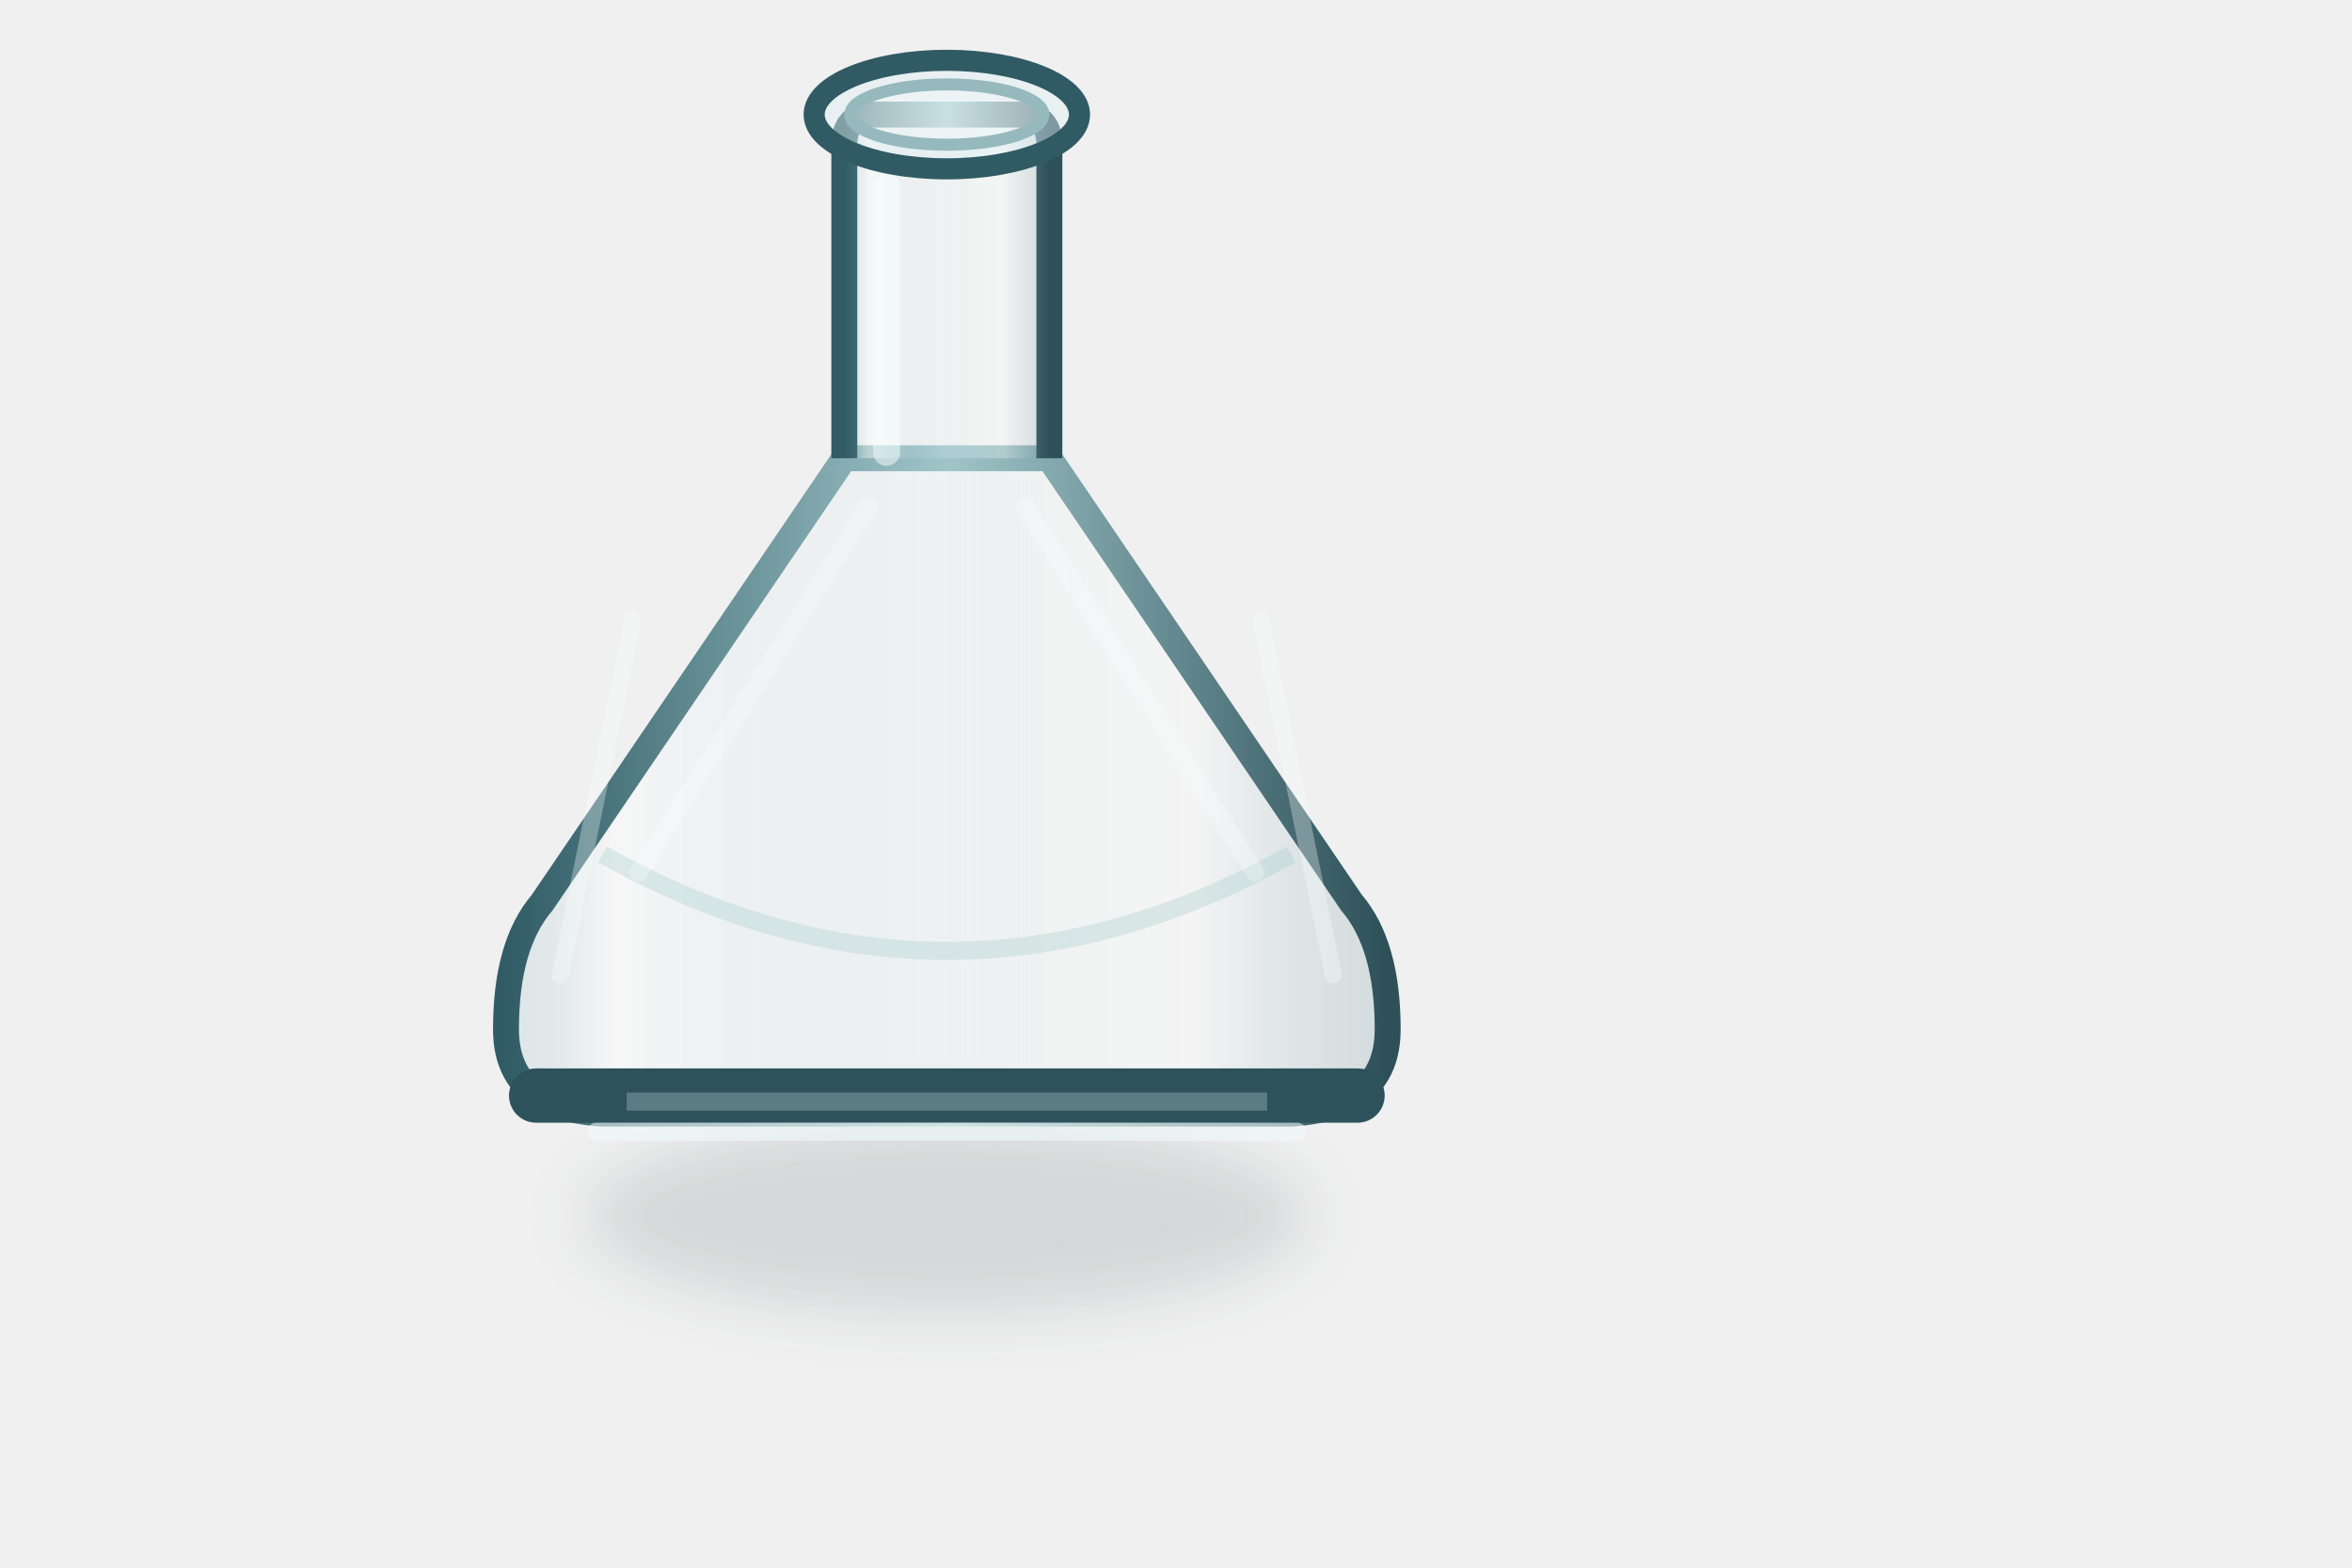
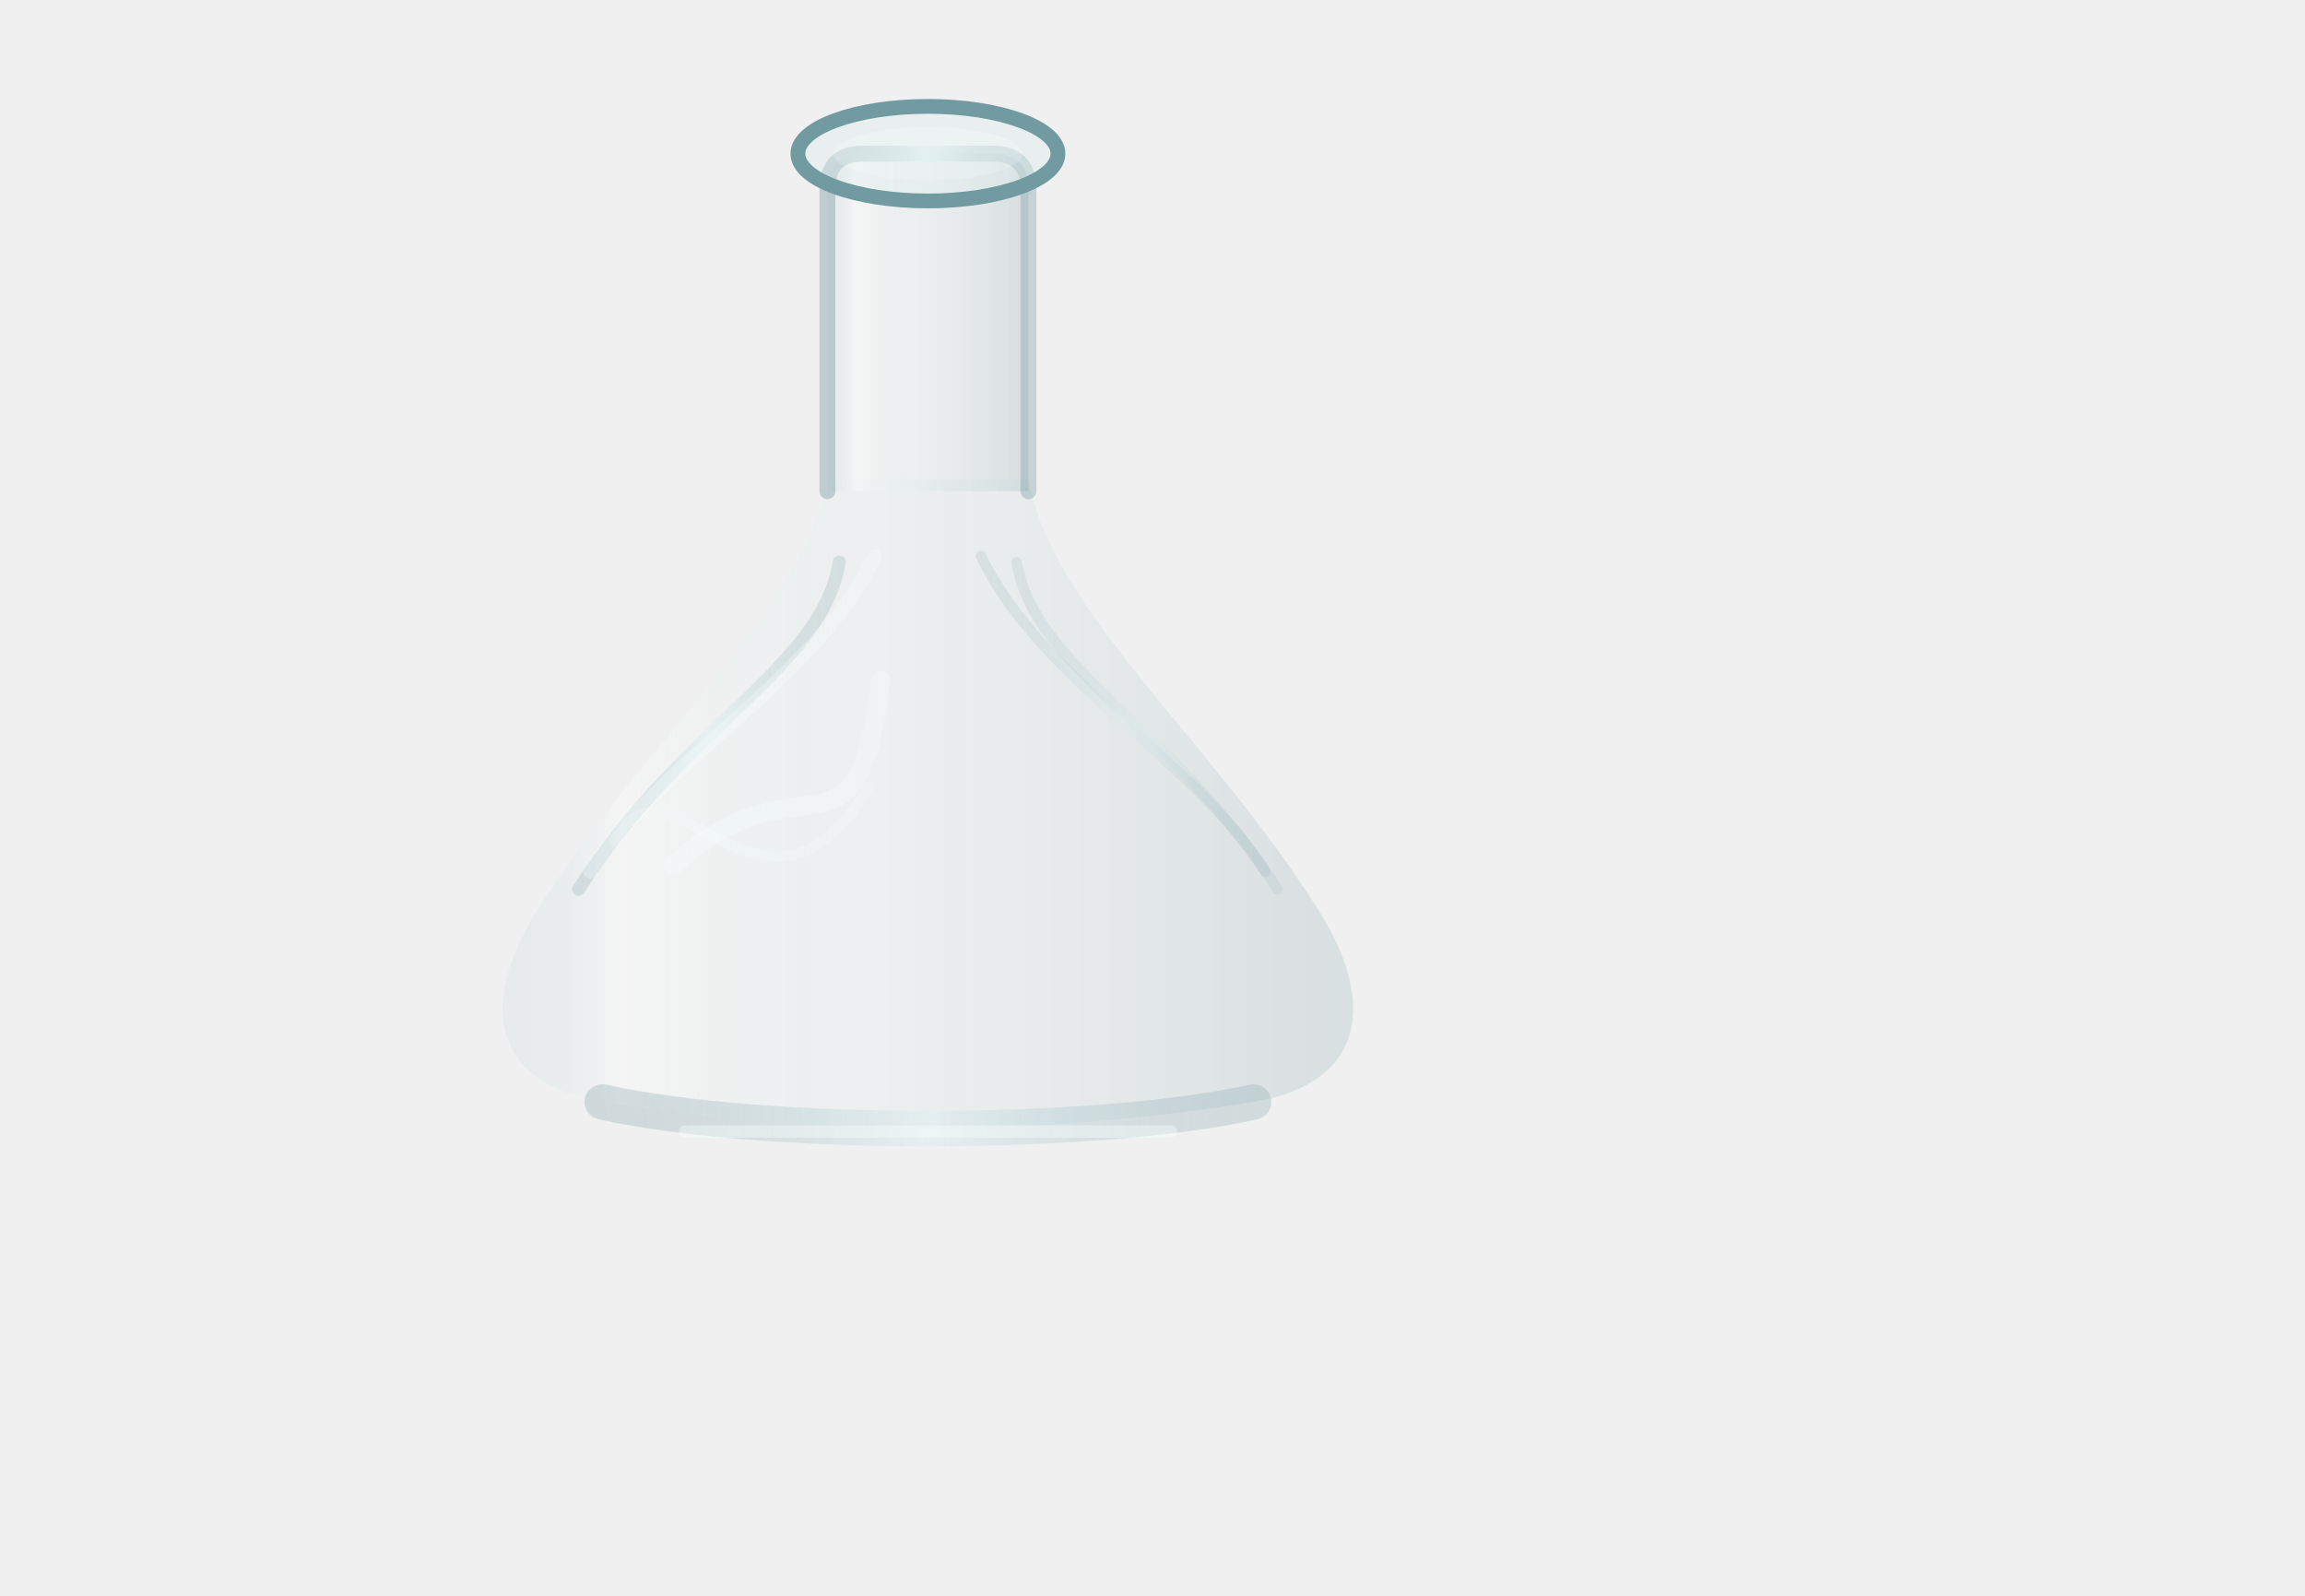
- <svg xmlns="http://www.w3.org/2000/svg" viewBox="28 12 390 260" data-asset-id="conical-flask-250ml" data-specification-id="conical-flask-250ml" data-family-id="conical-flask" data-capacity-ml="250" data-dimensions-mm="85 145 85" data-lod="master" data-coordinate-unit="mm" data-visual-role="apparatus-geometry" data-view-mode="construction" data-measurement-qualified="false" role="img" aria-labelledby="title desc">
+ <svg xmlns="http://www.w3.org/2000/svg" viewBox="28 12 390 270" data-asset-id="conical-flask-250ml" data-specification-id="conical-flask-250ml" data-family-id="conical-flask" data-capacity-ml="250" data-dimensions-mm="85 145 85" data-material-profile="curved-borosilicate-vessel" data-lod="master" data-lod-detail="full" data-coordinate-unit="mm" data-visual-role="apparatus-geometry" data-view-mode="construction" data-measurement-qualified="false" data-anatomy="flat-contact-foot|curved-conical-body|shoulder-transition|cylindrical-neck|open-mouth-rim|interior-cavity" role="img" aria-labelledby="conical-flask-250ml-master-title conical-flask-250ml-master-desc">
  <defs>
    <linearGradient id="conical-flask-250ml-glass" x1="0" x2="1" y1="0" y2="0">
-       <stop offset="0" stop-color="#8ab5bf" stop-opacity=".16" />
-       <stop offset=".12" stop-color="#ffffff" stop-opacity=".42" />
-       <stop offset=".32" stop-color="#d7eef1" stop-opacity=".12" />
-       <stop offset=".78" stop-color="#ffffff" stop-opacity=".30" />
-       <stop offset="1" stop-color="#5d8b95" stop-opacity=".20" />
+       <stop offset="0" stop-color="#a7c5cd" stop-opacity=".12" />
+       <stop offset=".14" stop-color="#ffffff" stop-opacity=".31" />
+       <stop offset=".42" stop-color="#d2e9eb" stop-opacity=".10" />
+       <stop offset="1" stop-color="#628b94" stop-opacity=".17" />
    </linearGradient>
-     <linearGradient id="conical-flask-250ml-glass-edge" x1="0" x2="1">
-       <stop offset="0" stop-color="#315c66" />
-       <stop offset=".5" stop-color="#9fc5c9" />
-       <stop offset="1" stop-color="#2d5059" />
+     <linearGradient id="conical-flask-250ml-edge" x1="0" x2="1">
+       <stop offset="0" stop-color="#638b93" stop-opacity=".34" />
+       <stop offset=".5" stop-color="#d9eff0" stop-opacity=".62" />
+       <stop offset="1" stop-color="#638b93" stop-opacity=".30" />
    </linearGradient>
-     <linearGradient id="conical-flask-250ml-steel" x1="0" x2="1">
-       <stop offset="0" stop-color="#26353b" />
-       <stop offset=".18" stop-color="#7c9298" />
-       <stop offset=".40" stop-color="#e2eaeb" />
-       <stop offset=".58" stop-color="#71848a" />
-       <stop offset="1" stop-color="#1e292e" />
+     <linearGradient id="conical-flask-250ml-ptfe" x1="0" x2="1">
+       <stop offset="0" stop-color="#d5d8d3" />
+       <stop offset=".42" stop-color="#f5f4ea" />
+       <stop offset="1" stop-color="#9da49d" />
    </linearGradient>
    <linearGradient id="conical-flask-250ml-rubber" x1="0" x2="1">
-       <stop offset="0" stop-color="#192328" />
-       <stop offset=".45" stop-color="#59686b" />
-       <stop offset="1" stop-color="#11191d" />
+       <stop offset="0" stop-color="#3d4a4a" />
+       <stop offset=".5" stop-color="#8a9890" />
+       <stop offset="1" stop-color="#253131" />
    </linearGradient>
    <filter id="conical-flask-250ml-shadow" x="-30%" y="-40%" width="160%" height="190%">
      <feGaussianBlur stdDeviation="5" />
    </filter>
-     <style>
-       .edge { stroke: url(#conical-flask-250ml-glass-edge); stroke-linejoin: round; }
-       .glass-fill { fill: url(#conical-flask-250ml-glass); }
-       .steel-fill { fill: url(#conical-flask-250ml-steel); }
-       .rubber-fill { fill: url(#conical-flask-250ml-rubber); }
-       .detail { stroke: #29444c; stroke-linecap: round; stroke-linejoin: round; }
-       .highlight { stroke: #f8ffff; stroke-linecap: round; fill: none; }
-     </style>
+     <style>.glass-fill{fill:url(#conical-flask-250ml-glass)}.glass-edge{fill:none;stroke:url(#conical-flask-250ml-edge);stroke-linecap:round;stroke-linejoin:round}.detail{stroke:#49686d;stroke-linecap:round;stroke-linejoin:round;fill:none}.highlight{stroke:#f7ffff;stroke-linecap:round;stroke-linejoin:round;fill:none}.ptfe-fill{fill:url(#conical-flask-250ml-ptfe)}.rubber-fill{fill:url(#conical-flask-250ml-rubber)}</style>
  </defs>
-   <g data-layer="shadow">
-     <ellipse cx="185" cy="213.7" rx="59.942" ry="16" fill="#203137" opacity=".13" filter="url(#conical-flask-250ml-shadow)" />
+   <g data-layer="body" data-part="vessel.body">
+     <path d="M 168 93.1 C 164 115.1 137.9 136.45 119.9 164.45 C 107.9 182.45 111.9 195.45 129.9 198.45 C 167.9 204.45 202.1 204.45 240.1 198.45 C 258.1 195.45 262.1 182.45 250.1 164.45 C 232.1 136.45 206 115.1 202 93.1 Z" class="glass-fill" />
  </g>
  <g data-layer="glass-back" data-part="vessel.body">
-     <path d="M168 88L117.9 161.7Q111.9 168.7 111.9 182.7Q111.9 195.7 127.9 196.7H242.1Q258.1 195.7 258.1 182.7Q258.1 168.7 252.1 161.7L202 88Z" class="glass-fill edge" stroke-width="4.3" />
+     <path d="M125.9 162.45C143.9 134.45 167 125.1 170 107.1" class="glass-edge" stroke-width="2.2" opacity=".58" />
+     <path d="M244.1 162.45C226.1 134.45 203 125.1 200 107.1" class="glass-edge" stroke-width="1.8" opacity=".34" />
+   </g>
+   <g data-layer="shoulder" data-part="vessel.shoulder">
+     <path d="M176 106.1C166 127.1 139.9 140.45 127.9 159.45" class="highlight" stroke-width="2.4" opacity=".28" />
+     <path d="M194 106.1C204 127.1 230.1 140.45 242.1 159.45" class="glass-edge" stroke-width="1.8" opacity=".38" />
+   </g>
+   <g data-layer="neck" data-part="vessel.neck">
+     <path d="M168 95.1V44Q168 38 174 38H196Q202 38 202 44V95.1" class="glass-fill" />
+     <path d="M168 95.1V44Q168 38 174 38H196Q202 38 202 44V95.1" class="glass-edge" stroke-width="2.7" />
+   </g>
+   <g data-layer="rim" data-part="vessel.rim">
+     <ellipse cx="185" cy="38" rx="22" ry="8" fill="#dceff0" fill-opacity=".34" stroke="#719ba0" stroke-width="2.5" />
+     <ellipse cx="185" cy="38" rx="16" ry="4.5" fill="#ffffff" fill-opacity=".18" />
  </g>
  <g data-layer="liquid" data-runtime="true" opacity="0" />
  <g data-layer="meniscus" data-runtime="true" opacity="0" />
-   <g data-layer="body" data-part="vessel.body">
-     <path d="M127.9 153.7Q185 185.7 242.1 153.7" fill="none" stroke="#9fc8ca" stroke-width="3" opacity=".32" />
+   <g data-layer="contact-base" data-part="vessel.contact-foot">
+     <path d="M129.9 198.45C156.9 204.45 213.1 204.45 240.1 198.45" class="glass-edge" stroke-width="6" opacity=".68" />
+     <path d="M143.9 203.45H226.1" class="highlight" stroke-width="2.1" opacity=".38" />
  </g>
-   <g data-layer="neck" data-part="vessel.neck">
-     <path d="M168 88V36Q168 31 173 31H197Q202 31 202 36V88" class="glass-fill edge" stroke-width="4.3" />
-     <path d="M175 43v44" stroke="#ffffff" stroke-width="4.5" opacity=".50" class="highlight" />
-   </g>
-   <g data-layer="rim" data-part="vessel.rim">
-     <ellipse cx="185" cy="31" rx="22" ry="9" fill="#dff0f1" fill-opacity=".46" stroke="#315b64" stroke-width="3.5" />
-     <ellipse cx="185" cy="31" rx="16" ry="5" fill="#ffffff" fill-opacity=".20" stroke="#96b9be" stroke-width="2" />
-   </g>
-   <g data-layer="base" data-part="vessel.base">
-     <path d="M116.9 193.7H253.1" stroke="#2d525b" stroke-width="9" stroke-linecap="round" />
-     <path d="M126.9 199.7H243.1" stroke="#f1fbfb" stroke-width="3" stroke-linecap="round" opacity=".56" />
-   </g>
-   <g data-layer="hardware">
-     <path d="M131.9 194.7h106.2" stroke="#78969b" stroke-width="3" opacity=".62" />
-   </g>
-   <g data-layer="glass-front">
-     <path d="M132.9 115L120.9 173.7M237.1 115L249.1 173.7" stroke="#ffffff" stroke-width="2.8" opacity=".32" class="highlight" />
+   <g data-layer="glass-front" data-part="vessel.body">
+     <path d="M141.9 158.45C163.9 138.45 173 161.1 177 127.1" class="highlight" stroke-width="3.2" opacity=".25" />
  </g>
  <g data-layer="highlight">
-     <path d="M172 96L133.9 156.7M198 96L236.1 156.7" stroke="#ffffff" stroke-width="3" opacity=".30" class="highlight" />
+     <path d="M175 145.1C157 175.1 141 136.45 132 154.45" class="highlight" stroke-width="1.8" opacity=".20" />
+   </g>
+   <g data-layer="construction-detail">
+     <path d="M129.9 137.37h110.2" class="glass-edge" stroke-width="1.4" opacity=".34" />
+     <path d="M132.9 143.64h104.2" class="glass-edge" stroke-width="1.4" opacity=".34" />
+     <path d="M135.9 149.91h98.2" class="glass-edge" stroke-width="1.4" opacity=".34" />
+     <path d="M138.9 156.18h92.2" class="glass-edge" stroke-width="1.4" opacity=".34" />
  </g>
  <g data-layer="accessibility">
-     <rect x="96.9" y="16" width="176.2" height="195.7" fill="none" stroke="#79d0d5" stroke-width="2" stroke-dasharray="8 8" opacity="0" />
+     <rect x="96.9" y="20" width="176.2" height="191.45" fill="none" stroke="#79c5c8" stroke-width="2" stroke-dasharray="8 8" opacity="0" />
  </g>
</svg>
